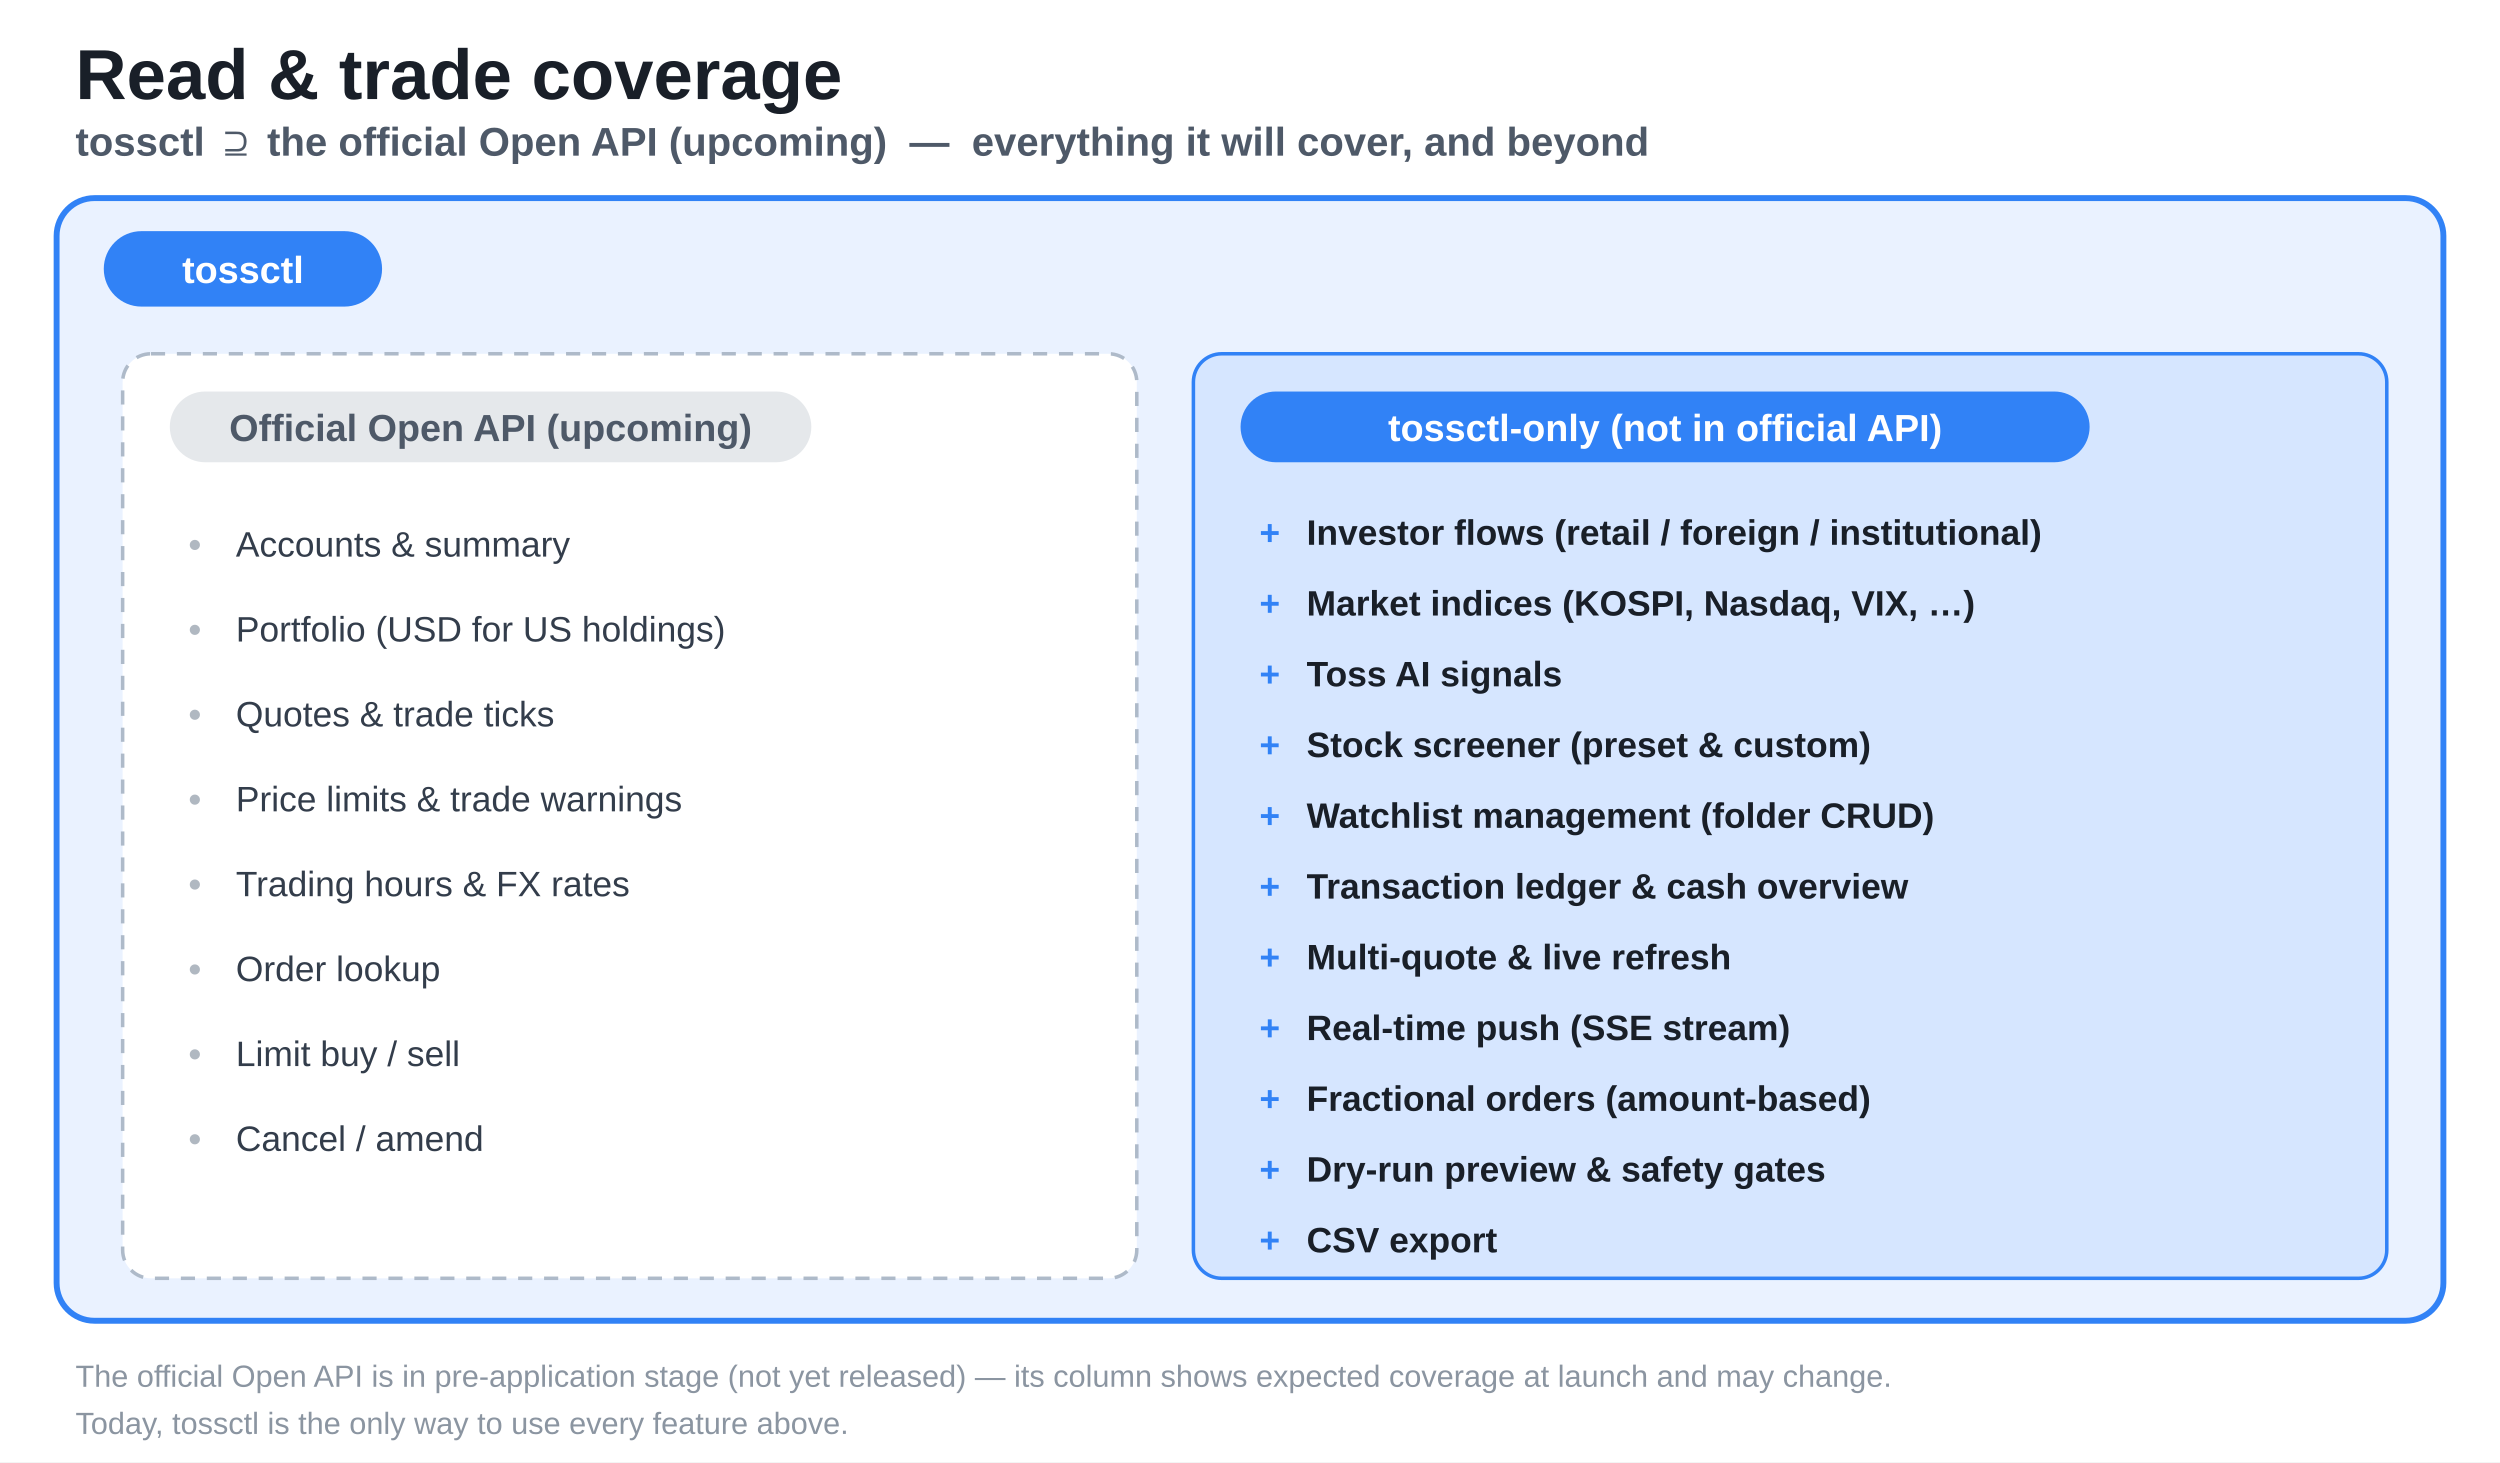
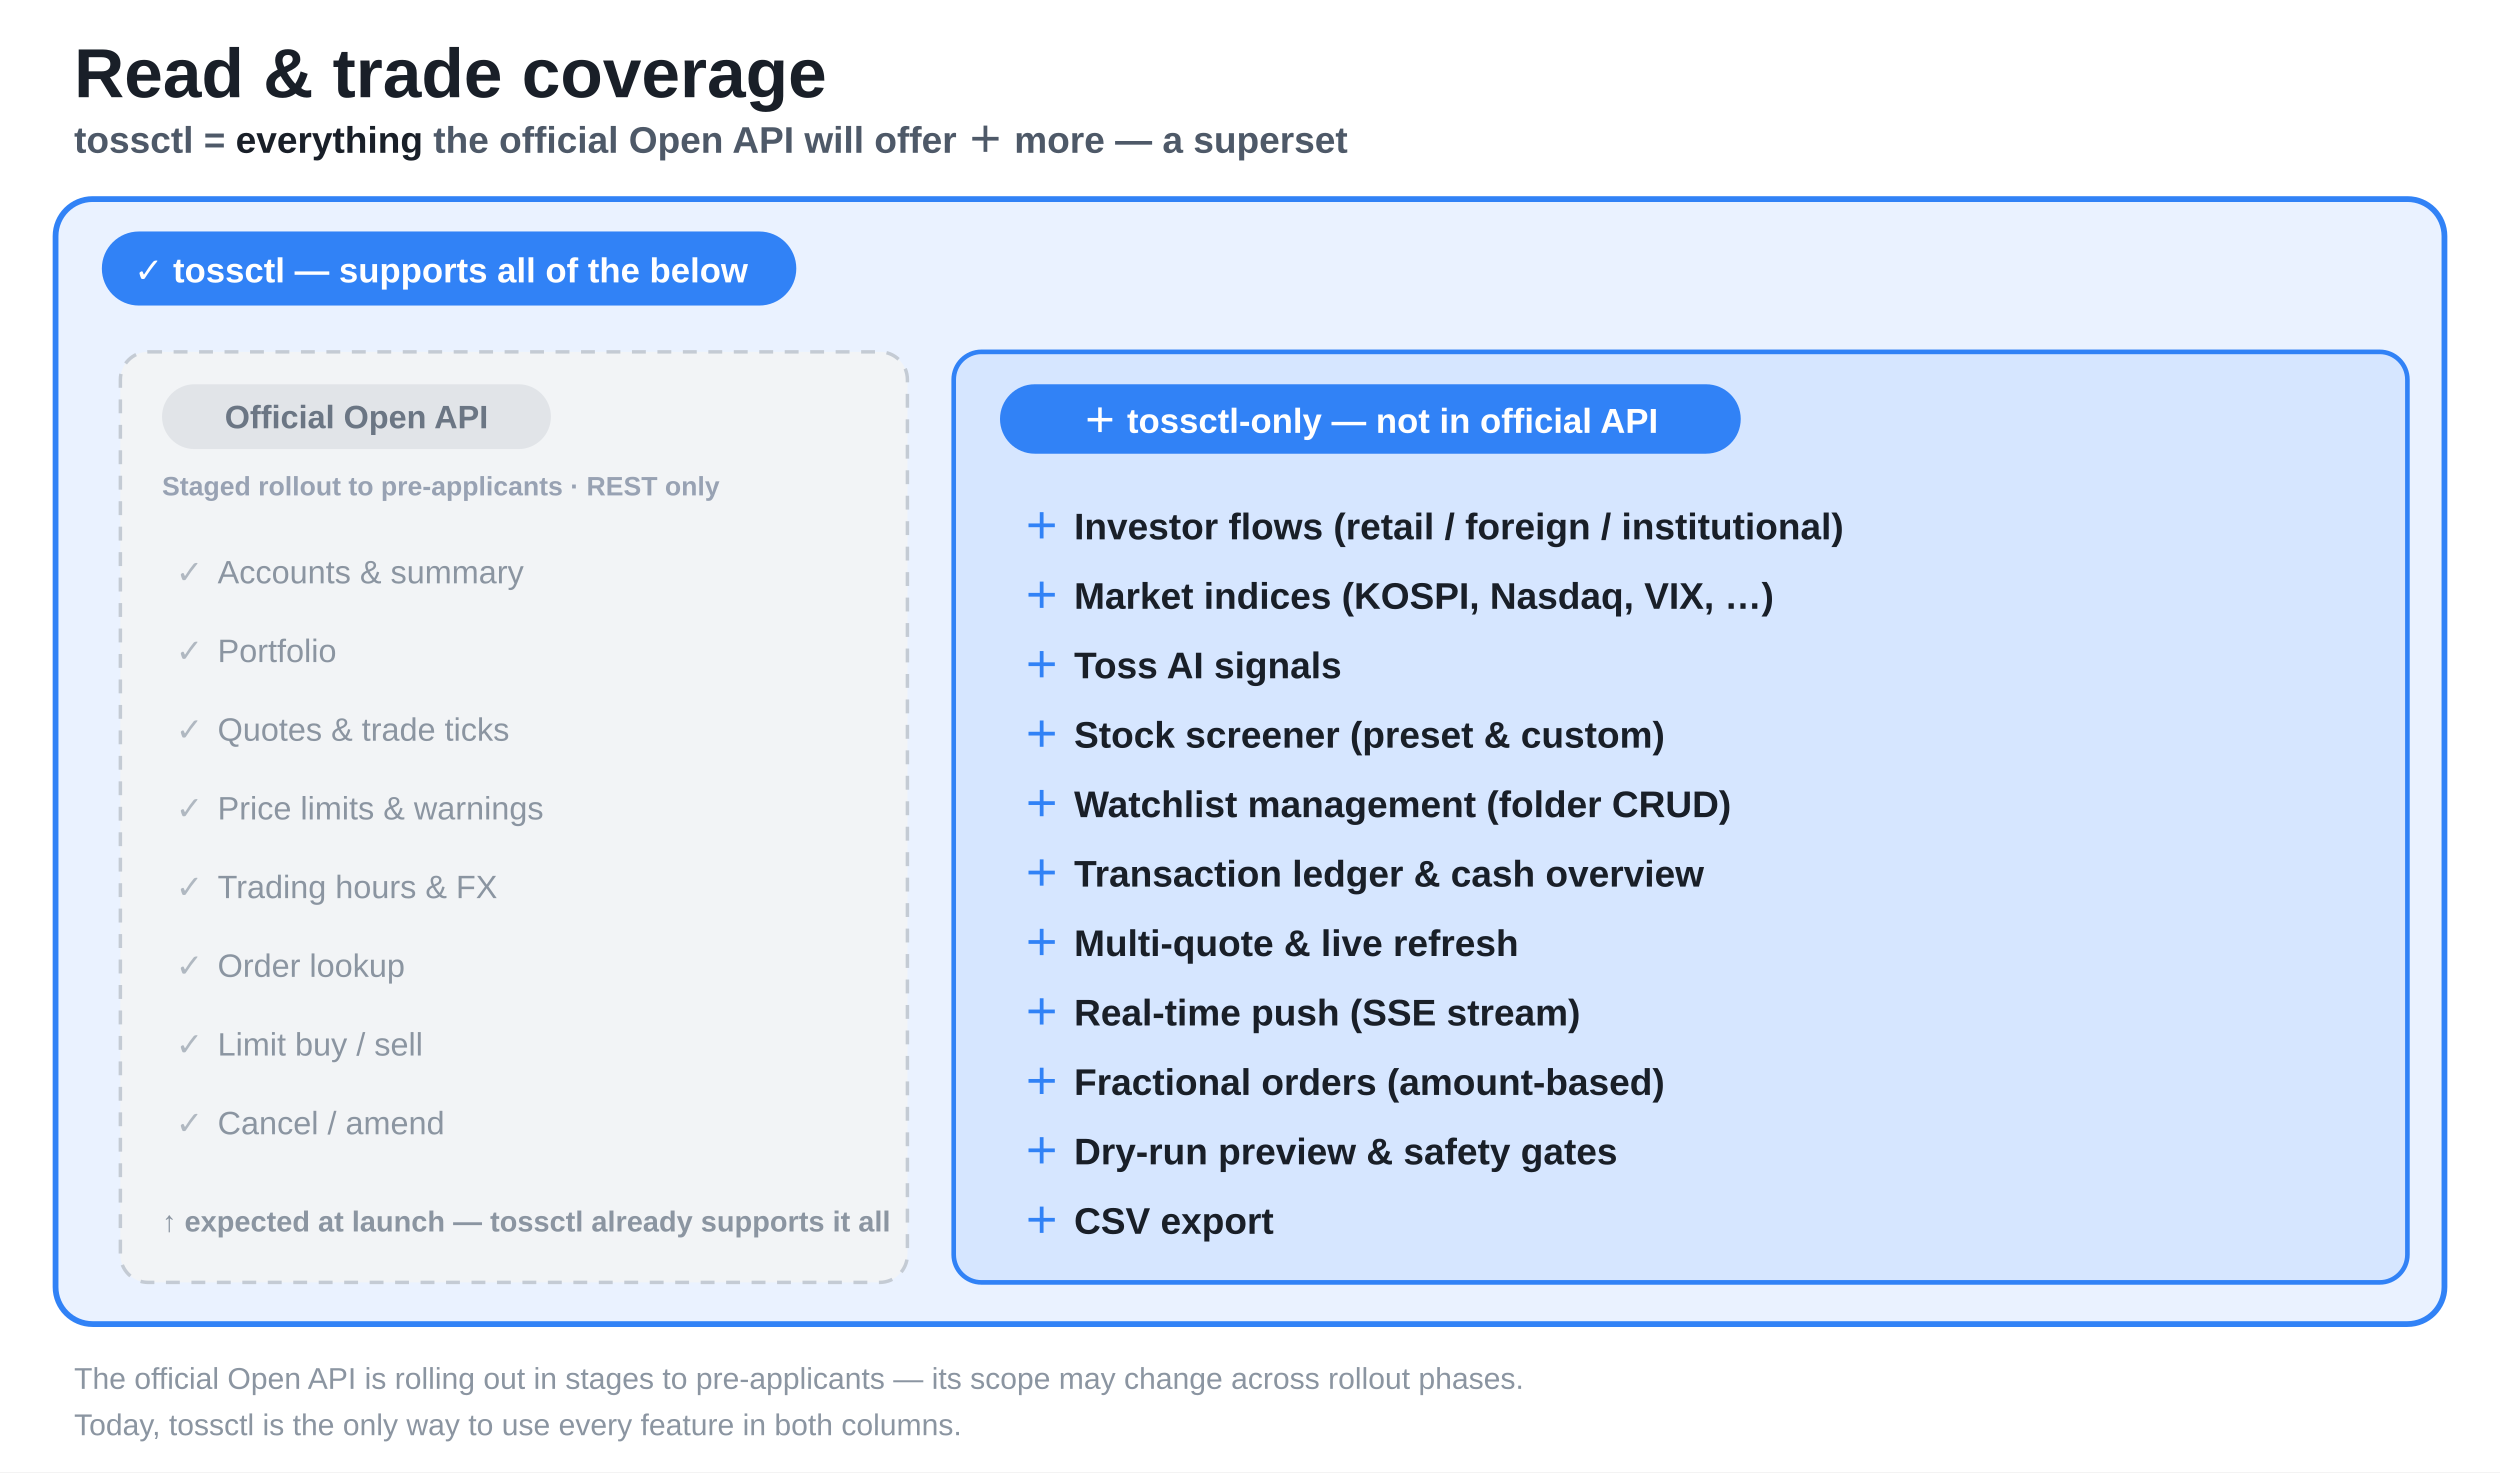
- <svg xmlns="http://www.w3.org/2000/svg" width="1060" height="620" viewBox="0 0 1060 620" font-family="'Pretendard','Segoe UI','Helvetica Neue',Arial,sans-serif">
+ <svg xmlns="http://www.w3.org/2000/svg" width="1080" height="636" viewBox="0 0 1080 636" font-family="'Pretendard','Segoe UI','Helvetica Neue',Arial,sans-serif">
  <defs>
    <style>
      .title { font-size: 30px; font-weight: 800; fill: #191F28; }
-       .subtitle { font-size: 17px; font-weight: 600; fill: #4E5968; }
-       .pill-text { font-size: 16px; font-weight: 700; }
-       .item { font-size: 15px; fill: #333D4B; }
-       .item-strong { font-size: 15px; font-weight: 600; fill: #191F28; }
+       .subtitle { font-size: 16px; font-weight: 600; fill: #4E5968; }
+       .legend { font-size: 12.5px; font-weight: 600; fill: #8B95A1; }
+       .pill-strong { font-size: 15px; font-weight: 700; }
+       .pill-muted { font-size: 14px; font-weight: 700; fill: #6B7684; }
+       .note-muted { font-size: 11.5px; font-weight: 600; fill: #98A2B3; }
+       .item-muted { font-size: 14px; fill: #8B95A1; }
+       .item-strong { font-size: 16px; font-weight: 600; fill: #191F28; }
      .foot { font-size: 13px; fill: #8B95A1; }
-       .mark-off { font-size: 15px; fill: #B0B8C1; font-weight: 700; }
-       .mark-only { font-size: 15px; fill: #3182F6; font-weight: 800; }
+       .check { font-size: 14px; fill: #B0B8C1; font-weight: 800; }
+       .plus { font-size: 16px; fill: #3182F6; font-weight: 800; }
    </style>
  </defs>
-   <rect width="1060" height="620" fill="#FFFFFF" />
+   <rect width="1080" height="636" fill="#FFFFFF" />
  <text x="32" y="42" class="title">Read &amp; trade coverage</text>
-   <text x="32" y="66" class="subtitle">tossctl ⊇ the official Open API (upcoming)  —  everything it will cover, and beyond</text>
-   <rect x="24" y="84" width="1012" height="476" rx="16" fill="#EAF2FF" stroke="#3182F6" stroke-width="2.5" />
-   <rect x="44" y="98" width="118" height="32" rx="16" fill="#3182F6" />
-   <text x="103" y="120" text-anchor="middle" class="pill-text" fill="#FFFFFF">tossctl</text>
-   <rect x="52" y="150" width="430" height="392" rx="12" fill="#FFFFFF" stroke="#AEBAC9" stroke-width="1.5" stroke-dasharray="6 5" />
-   <rect x="72" y="166" width="272" height="30" rx="15" fill="#E5E8EB" />
-   <text x="208" y="187" text-anchor="middle" class="pill-text" fill="#4E5968">Official Open API (upcoming)</text>
-   <text x="80" y="236" class="mark-off">•</text>
-   <text x="100" y="236" class="item">Accounts &amp; summary</text>
-   <text x="80" y="272" class="mark-off">•</text>
-   <text x="100" y="272" class="item">Portfolio (USD for US holdings)</text>
-   <text x="80" y="308" class="mark-off">•</text>
-   <text x="100" y="308" class="item">Quotes &amp; trade ticks</text>
-   <text x="80" y="344" class="mark-off">•</text>
-   <text x="100" y="344" class="item">Price limits &amp; trade warnings</text>
-   <text x="80" y="380" class="mark-off">•</text>
-   <text x="100" y="380" class="item">Trading hours &amp; FX rates</text>
-   <text x="80" y="416" class="mark-off">•</text>
-   <text x="100" y="416" class="item">Order lookup</text>
-   <text x="80" y="452" class="mark-off">•</text>
-   <text x="100" y="452" class="item">Limit buy / sell</text>
-   <text x="80" y="488" class="mark-off">•</text>
-   <text x="100" y="488" class="item">Cancel / amend</text>
-   <rect x="506" y="150" width="506" height="392" rx="12" fill="#D6E6FF" stroke="#3182F6" stroke-width="1.5" />
-   <rect x="526" y="166" width="360" height="30" rx="15" fill="#3182F6" />
-   <text x="706" y="187" text-anchor="middle" class="pill-text" fill="#FFFFFF">tossctl-only (not in official API)</text>
-   <text x="534" y="231" class="mark-only">+</text>
-   <text x="554" y="231" class="item-strong">Investor flows (retail / foreign / institutional)</text>
-   <text x="534" y="261" class="mark-only">+</text>
-   <text x="554" y="261" class="item-strong">Market indices (KOSPI, Nasdaq, VIX, …)</text>
-   <text x="534" y="291" class="mark-only">+</text>
-   <text x="554" y="291" class="item-strong">Toss AI signals</text>
-   <text x="534" y="321" class="mark-only">+</text>
-   <text x="554" y="321" class="item-strong">Stock screener (preset &amp; custom)</text>
-   <text x="534" y="351" class="mark-only">+</text>
-   <text x="554" y="351" class="item-strong">Watchlist management (folder CRUD)</text>
-   <text x="534" y="381" class="mark-only">+</text>
-   <text x="554" y="381" class="item-strong">Transaction ledger &amp; cash overview</text>
-   <text x="534" y="411" class="mark-only">+</text>
-   <text x="554" y="411" class="item-strong">Multi-quote &amp; live refresh</text>
-   <text x="534" y="441" class="mark-only">+</text>
-   <text x="554" y="441" class="item-strong">Real-time push (SSE stream)</text>
-   <text x="534" y="471" class="mark-only">+</text>
-   <text x="554" y="471" class="item-strong">Fractional orders (amount-based)</text>
-   <text x="534" y="501" class="mark-only">+</text>
-   <text x="554" y="501" class="item-strong">Dry-run preview &amp; safety gates</text>
-   <text x="534" y="531" class="mark-only">+</text>
-   <text x="554" y="531" class="item-strong">CSV export</text>
-   <text x="32" y="588" class="foot">The official Open API is in pre-application stage (not yet released) — its column shows expected coverage at launch and may change.</text>
-   <text x="32" y="608" class="foot">Today, tossctl is the only way to use every feature above.</text>
+   <text x="32" y="66" class="subtitle">tossctl = <tspan font-weight="800" fill="#191F28">everything</tspan> the official Open API will offer ＋ more — a superset</text>
+   <rect x="24" y="86" width="1032" height="486" rx="16" fill="#EAF2FF" stroke="#3182F6" stroke-width="2.5" />
+   <rect x="44" y="100" width="300" height="32" rx="16" fill="#3182F6" />
+   <text x="58" y="122" class="pill-strong" fill="#FFFFFF">✓ tossctl — supports all of the below</text>
+   <rect x="52" y="152" width="340" height="402" rx="12" fill="#F2F4F6" stroke="#C4CBD4" stroke-width="1.5" stroke-dasharray="6 5" />
+   <rect x="70" y="166" width="168" height="28" rx="14" fill="#E1E4E8" />
+   <text x="154" y="185" text-anchor="middle" class="pill-muted">Official Open API</text>
+   <text x="70" y="214" class="note-muted">Staged rollout to pre-applicants · REST only</text>
+   <text x="76" y="252" class="check">✓</text>
+   <text x="94" y="252" class="item-muted">Accounts &amp; summary</text>
+   <text x="76" y="286" class="check">✓</text>
+   <text x="94" y="286" class="item-muted">Portfolio</text>
+   <text x="76" y="320" class="check">✓</text>
+   <text x="94" y="320" class="item-muted">Quotes &amp; trade ticks</text>
+   <text x="76" y="354" class="check">✓</text>
+   <text x="94" y="354" class="item-muted">Price limits &amp; warnings</text>
+   <text x="76" y="388" class="check">✓</text>
+   <text x="94" y="388" class="item-muted">Trading hours &amp; FX</text>
+   <text x="76" y="422" class="check">✓</text>
+   <text x="94" y="422" class="item-muted">Order lookup</text>
+   <text x="76" y="456" class="check">✓</text>
+   <text x="94" y="456" class="item-muted">Limit buy / sell</text>
+   <text x="76" y="490" class="check">✓</text>
+   <text x="94" y="490" class="item-muted">Cancel / amend</text>
+   <text x="70" y="532" class="legend">↑ expected at launch — tossctl already supports it all</text>
+   <rect x="412" y="152" width="628" height="402" rx="12" fill="#D6E6FF" stroke="#3182F6" stroke-width="2" />
+   <rect x="432" y="166" width="320" height="30" rx="15" fill="#3182F6" />
+   <text x="592" y="187" text-anchor="middle" class="pill-strong" fill="#FFFFFF">＋ tossctl-only — not in official API</text>
+   <text x="442" y="233" class="plus">＋</text>
+   <text x="464" y="233" class="item-strong">Investor flows (retail / foreign / institutional)</text>
+   <text x="442" y="263" class="plus">＋</text>
+   <text x="464" y="263" class="item-strong">Market indices (KOSPI, Nasdaq, VIX, …)</text>
+   <text x="442" y="293" class="plus">＋</text>
+   <text x="464" y="293" class="item-strong">Toss AI signals</text>
+   <text x="442" y="323" class="plus">＋</text>
+   <text x="464" y="323" class="item-strong">Stock screener (preset &amp; custom)</text>
+   <text x="442" y="353" class="plus">＋</text>
+   <text x="464" y="353" class="item-strong">Watchlist management (folder CRUD)</text>
+   <text x="442" y="383" class="plus">＋</text>
+   <text x="464" y="383" class="item-strong">Transaction ledger &amp; cash overview</text>
+   <text x="442" y="413" class="plus">＋</text>
+   <text x="464" y="413" class="item-strong">Multi-quote &amp; live refresh</text>
+   <text x="442" y="443" class="plus">＋</text>
+   <text x="464" y="443" class="item-strong">Real-time push (SSE stream)</text>
+   <text x="442" y="473" class="plus">＋</text>
+   <text x="464" y="473" class="item-strong">Fractional orders (amount-based)</text>
+   <text x="442" y="503" class="plus">＋</text>
+   <text x="464" y="503" class="item-strong">Dry-run preview &amp; safety gates</text>
+   <text x="442" y="533" class="plus">＋</text>
+   <text x="464" y="533" class="item-strong">CSV export</text>
+   <text x="32" y="600" class="foot">The official Open API is rolling out in stages to pre-applicants — its scope may change across rollout phases.</text>
+   <text x="32" y="620" class="foot">Today, tossctl is the only way to use every feature in both columns.</text>
</svg>
